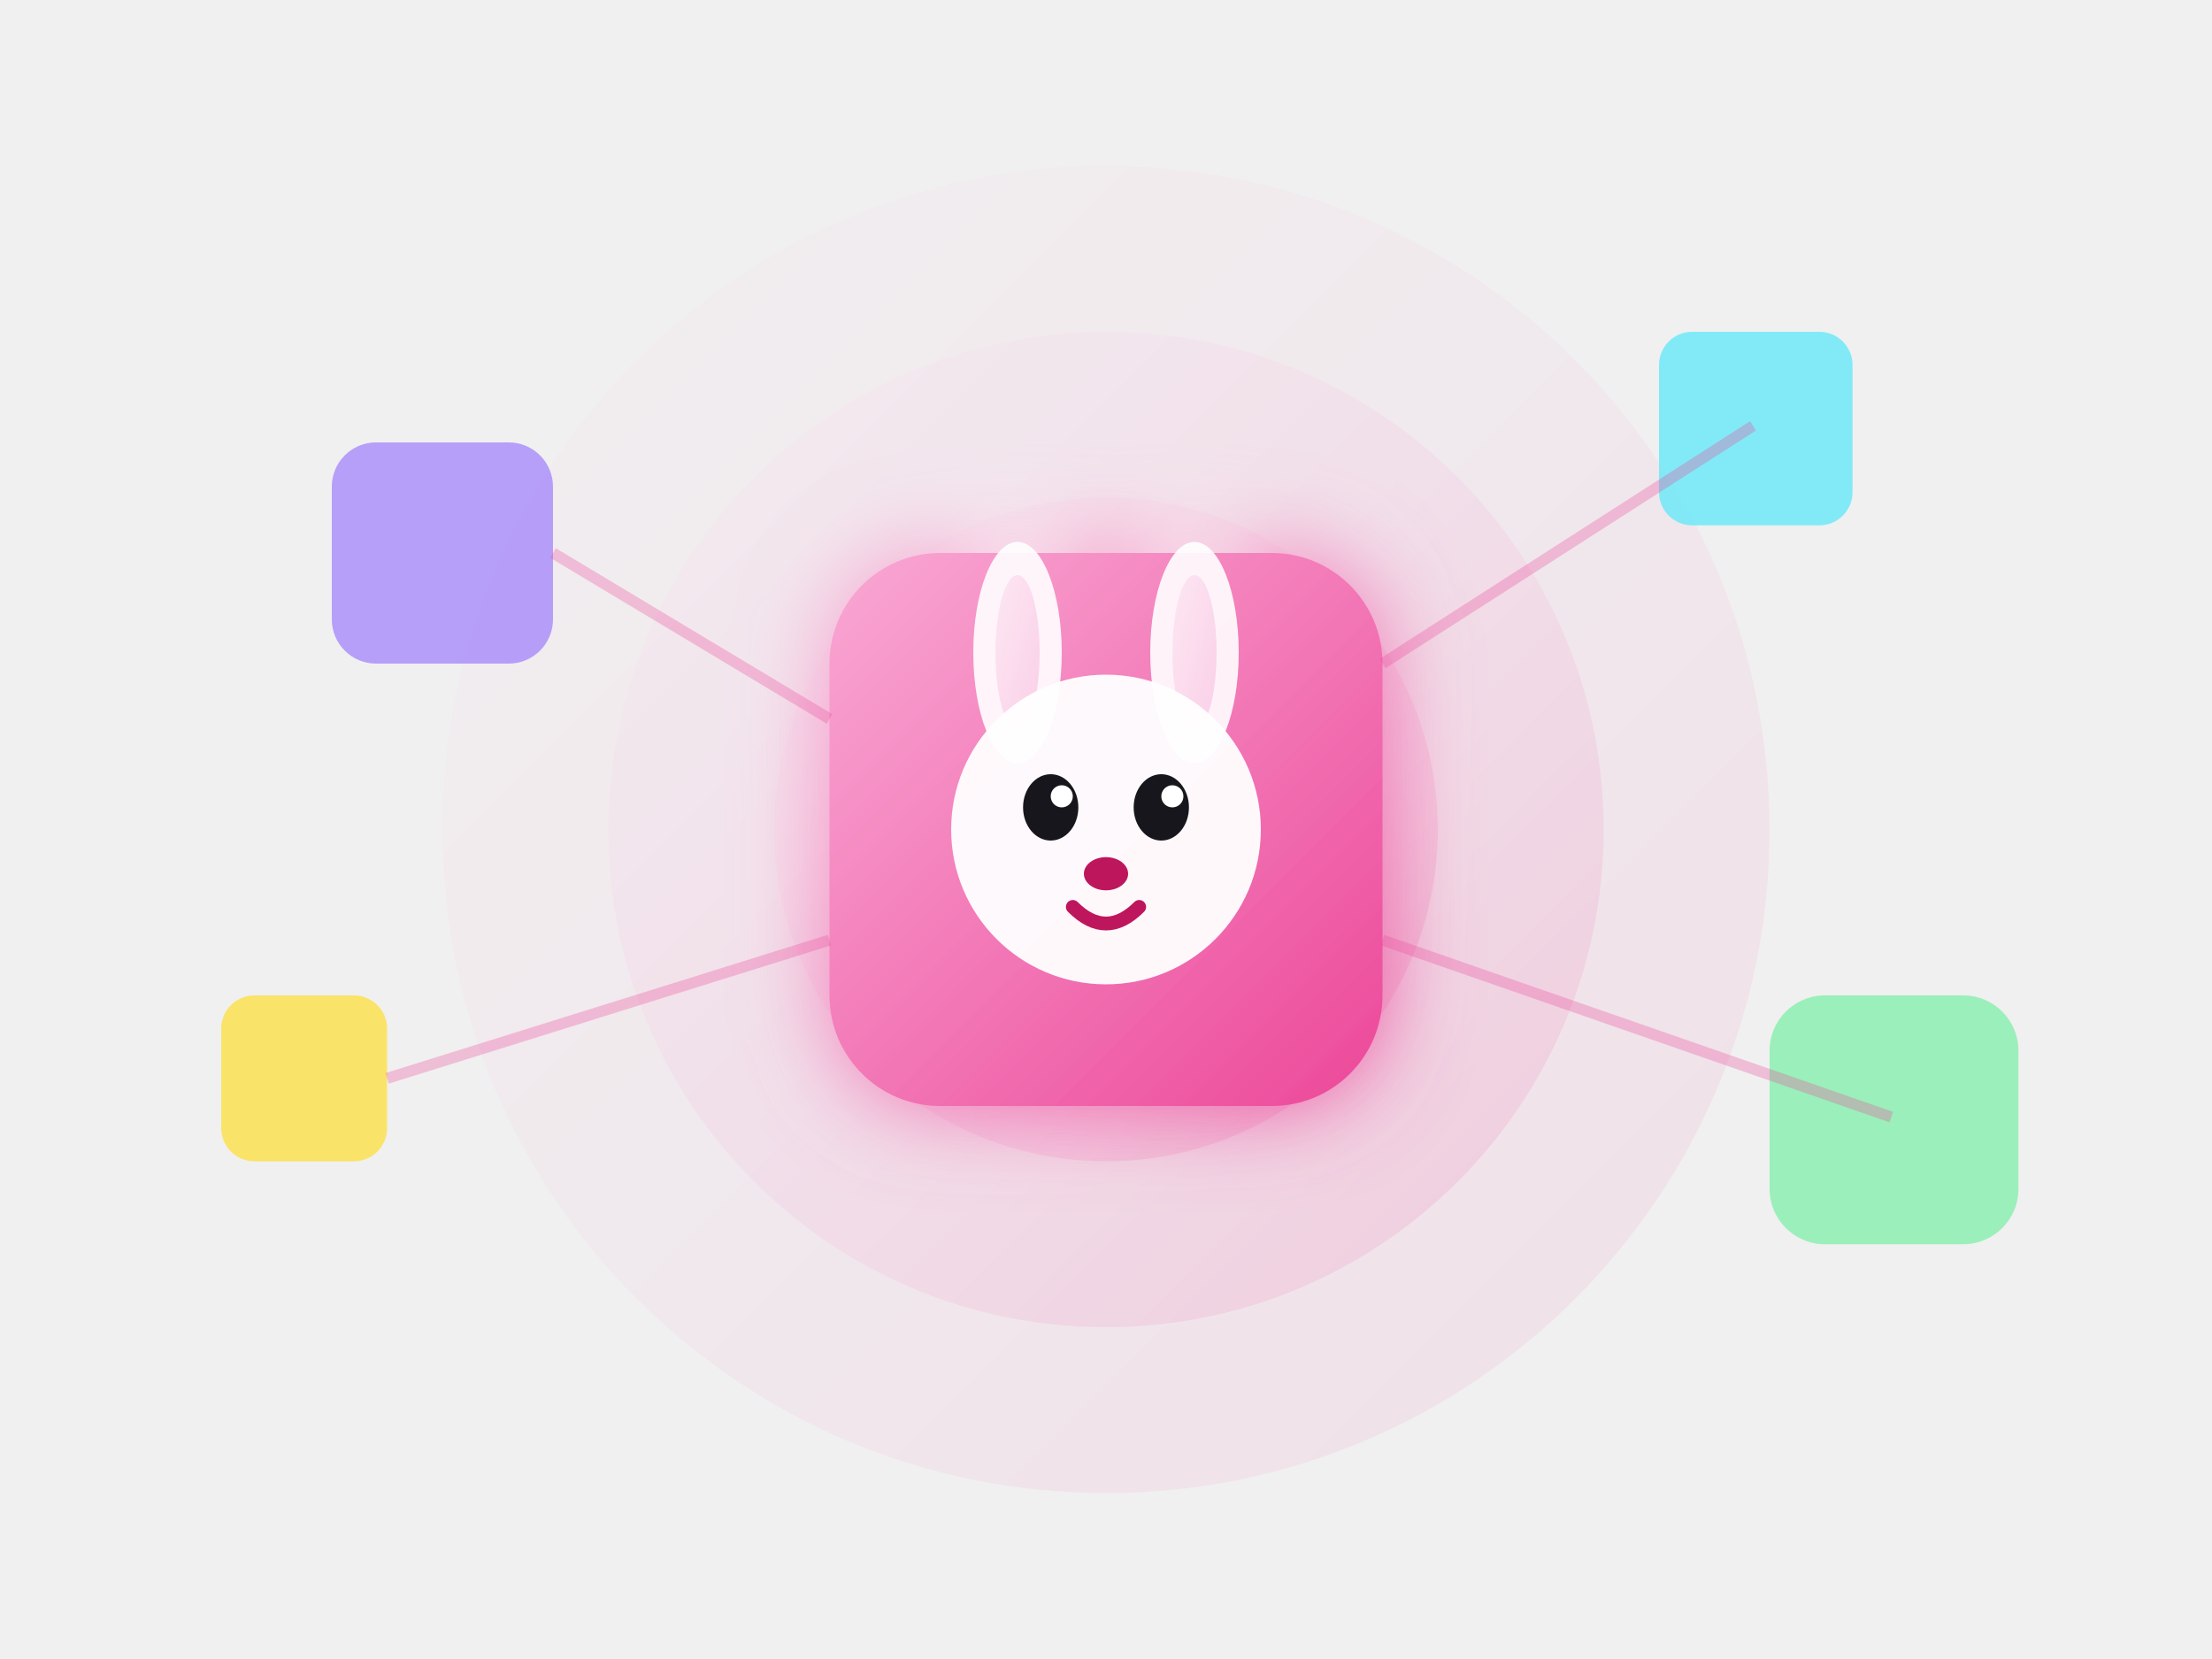
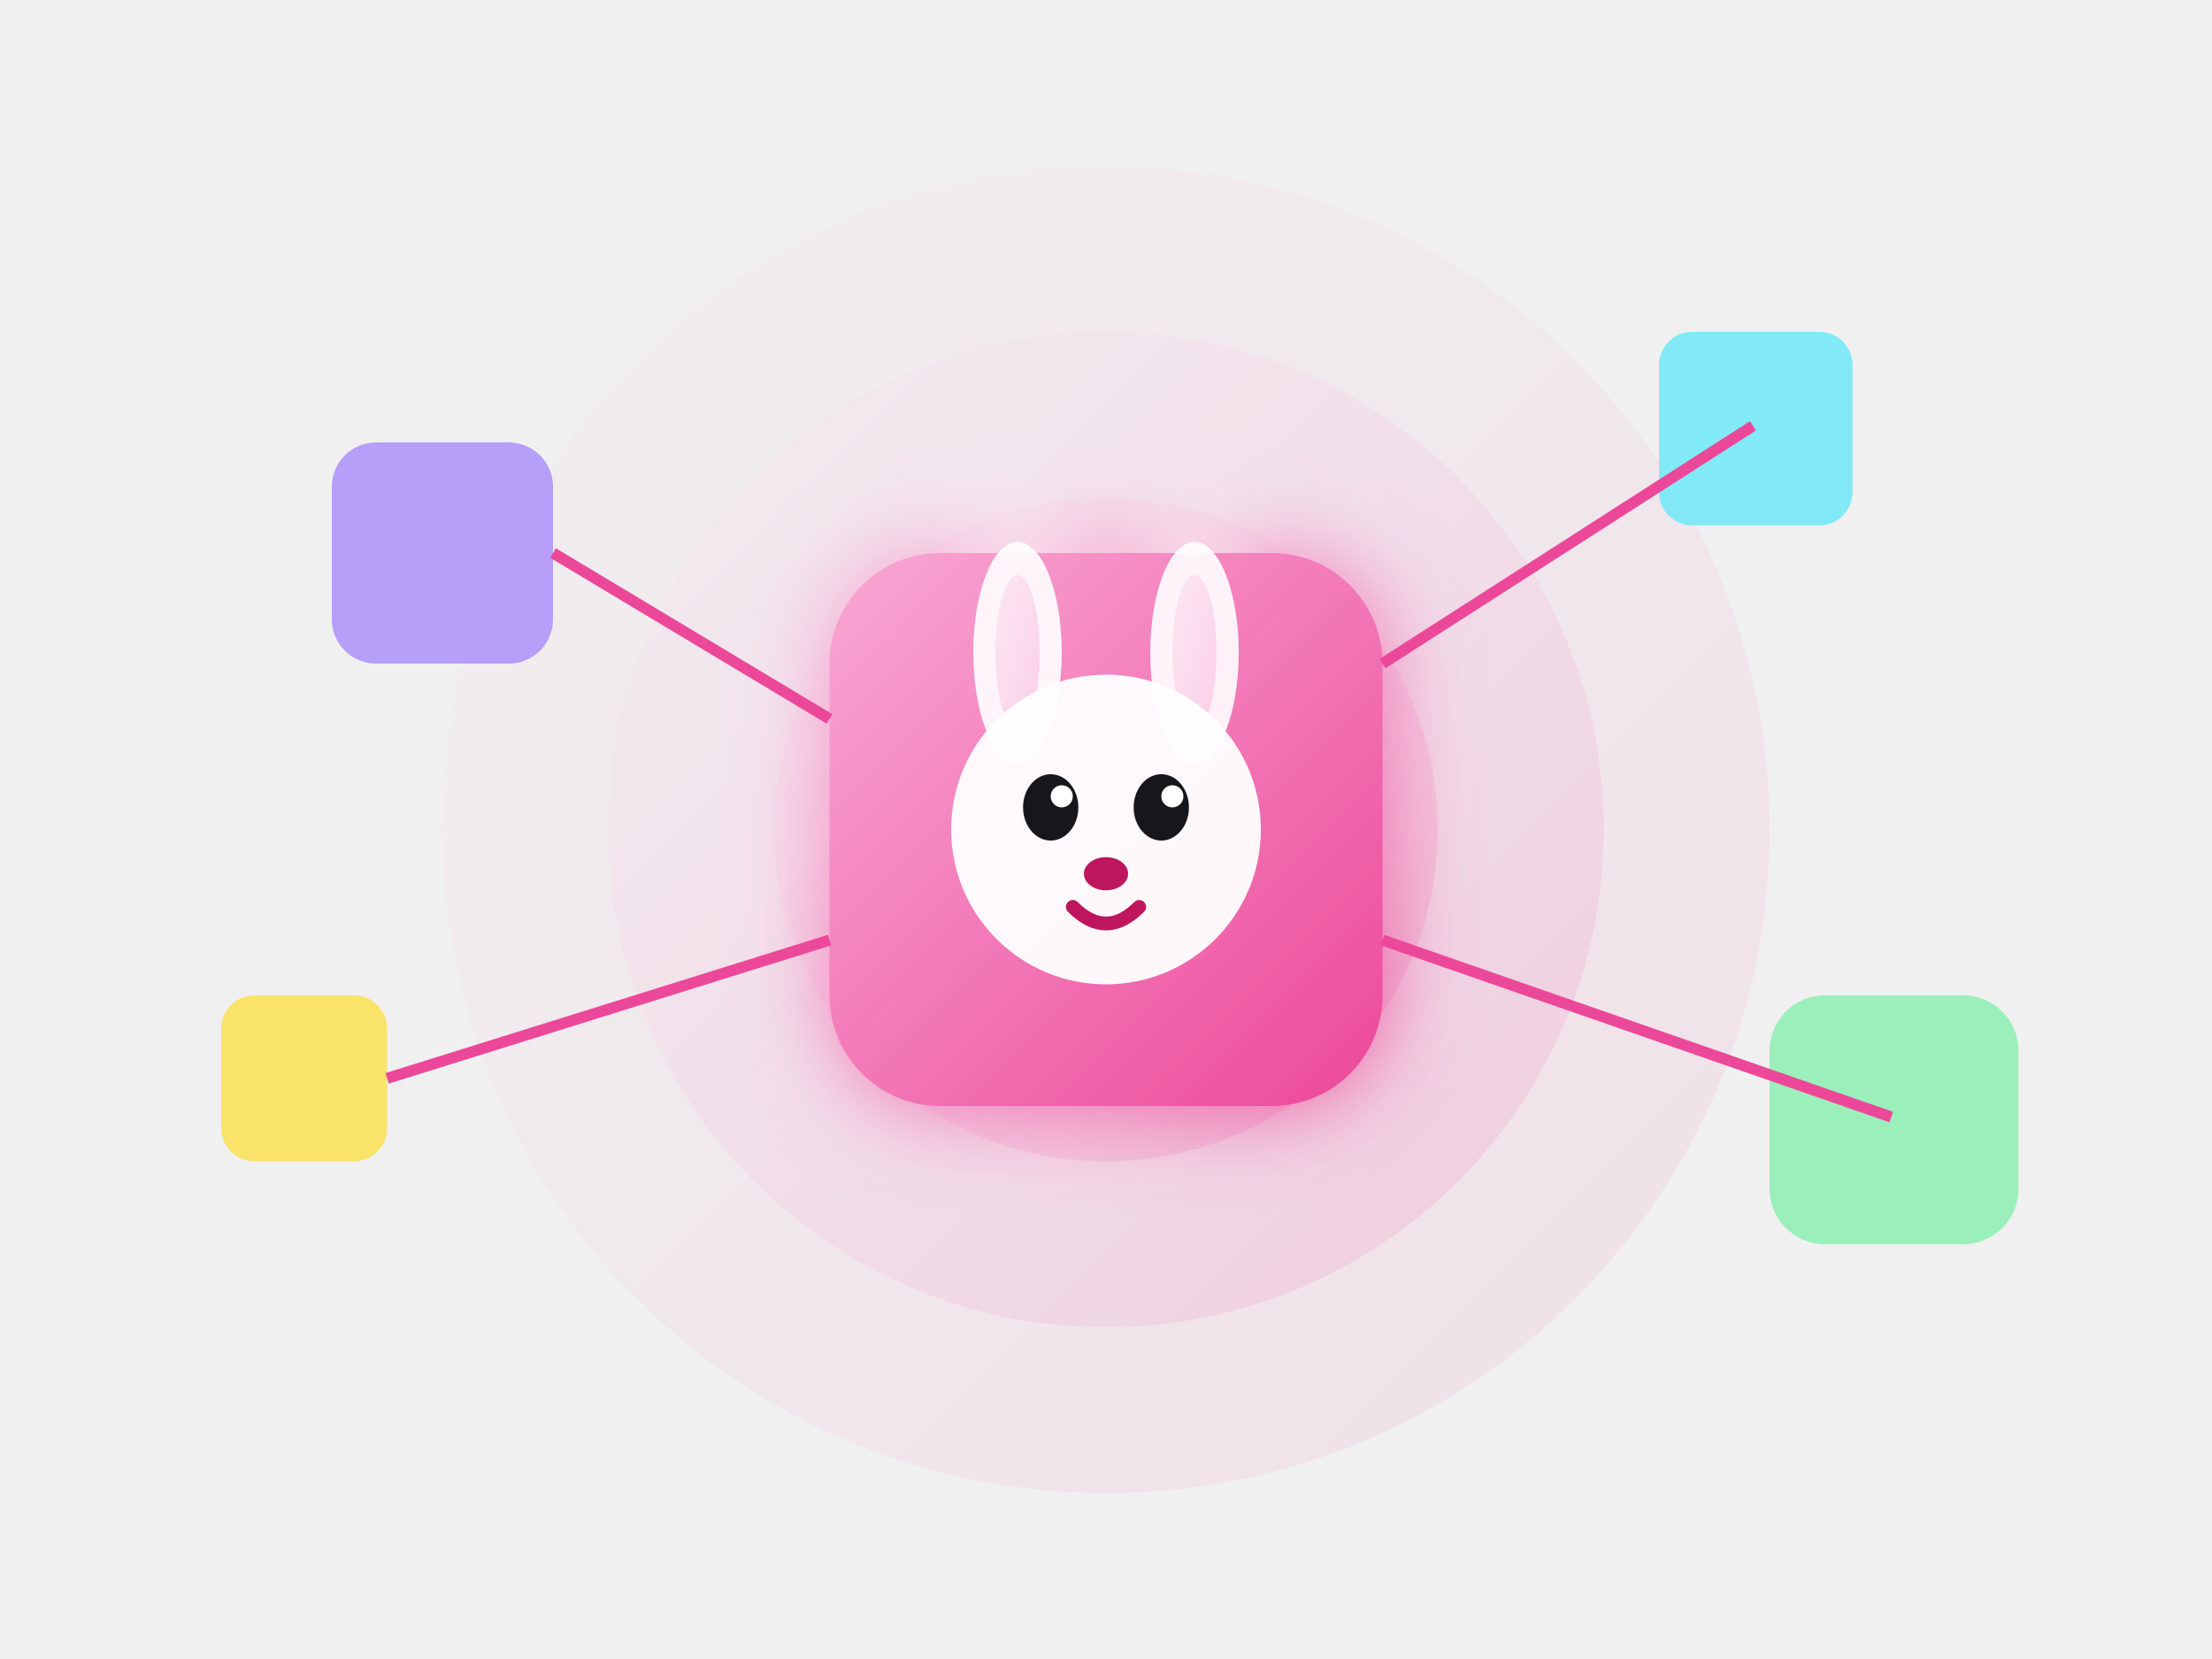
<svg xmlns="http://www.w3.org/2000/svg" viewBox="0 0 400 300" fill="none">
  <defs>
    <linearGradient id="heroGrad" x1="0%" y1="0%" x2="100%" y2="100%">
      <stop offset="0%" style="stop-color:#fce7f3" />
      <stop offset="50%" style="stop-color:#f9a8d4" />
      <stop offset="100%" style="stop-color:#ec4899" />
    </linearGradient>
    <linearGradient id="accentGrad" x1="0%" y1="0%" x2="100%" y2="100%">
      <stop offset="0%" style="stop-color:#f9a8d4" />
      <stop offset="100%" style="stop-color:#ec4899" />
    </linearGradient>
    <linearGradient id="bunnyInner" x1="0%" y1="0%" x2="100%" y2="100%">
      <stop offset="0%" style="stop-color:#fce7f3" />
      <stop offset="100%" style="stop-color:#fbcfe8" />
    </linearGradient>
    <filter id="glow" x="-50%" y="-50%" width="200%" height="200%">
      <feGaussianBlur stdDeviation="8" result="blur" />
      <feComposite in="SourceGraphic" in2="blur" operator="over" />
    </filter>
  </defs>
-   <circle cx="200" cy="150" r="120" fill="url(#heroGrad)" opacity="0.1" />
-   <circle cx="200" cy="150" r="90" fill="url(#heroGrad)" opacity="0.15" />
-   <circle cx="200" cy="150" r="60" fill="url(#heroGrad)" opacity="0.2" />
+   <style>
+     @keyframes pulse1 {
+       0%, 100% { opacity: 0.1; transform: scale(1); }
+       50% { opacity: 0.18; transform: scale(1.05); }
+     }
+     @keyframes pulse2 {
+       0%, 100% { opacity: 0.15; transform: scale(1); }
+       50% { opacity: 0.25; transform: scale(1.08); }
+     }
+     @keyframes pulse3 {
+       0%, 100% { opacity: 0.2; transform: scale(1); }
+       50% { opacity: 0.35; transform: scale(1.1); }
+     }
+     @keyframes float1 {
+       0%, 100% { transform: translate(0, 0) rotate(0deg); }
+       25% { transform: translate(5px, -8px) rotate(5deg); }
+       50% { transform: translate(0, -12px) rotate(0deg); }
+       75% { transform: translate(-5px, -8px) rotate(-5deg); }
+     }
+     @keyframes float2 {
+       0%, 100% { transform: translate(0, 0) rotate(0deg); }
+       25% { transform: translate(-6px, -6px) rotate(-5deg); }
+       50% { transform: translate(0, -10px) rotate(0deg); }
+       75% { transform: translate(6px, -6px) rotate(5deg); }
+     }
+     @keyframes float3 {
+       0%, 100% { transform: translate(0, 0) rotate(0deg); }
+       25% { transform: translate(8px, -5px) rotate(8deg); }
+       50% { transform: translate(0, -8px) rotate(0deg); }
+       75% { transform: translate(-8px, -5px) rotate(-8deg); }
+     }
+     @keyframes float4 {
+       0%, 100% { transform: translate(0, 0) rotate(0deg); }
+       25% { transform: translate(-4px, -10px) rotate(-8deg); }
+       50% { transform: translate(0, -15px) rotate(0deg); }
+       75% { transform: translate(4px, -10px) rotate(8deg); }
+     }
+     @keyframes bunnyBounce {
+       0%, 100% { transform: translate(200px, 150px) scale(1); }
+       50% { transform: translate(200px, 147px) scale(1.02); }
+     }
+     @keyframes linePulse {
+       0%, 100% { opacity: 0.3; stroke-width: 2; }
+       50% { opacity: 0.6; stroke-width: 2.5; }
+     }
+     @keyframes speedLine {
+       0% { stroke-dashoffset: 60; opacity: 0.2; }
+       50% { opacity: 0.6; }
+       100% { stroke-dashoffset: -60; opacity: 0.2; }
+     }
+     .circle1 { animation: pulse1 3s ease-in-out infinite; transform-origin: 200px 150px; }
+     .circle2 { animation: pulse2 3s ease-in-out infinite 0.3s; transform-origin: 200px 150px; }
+     .circle3 { animation: pulse3 3s ease-in-out infinite 0.6s; transform-origin: 200px 150px; }
+     .job1 { animation: float1 4s ease-in-out infinite; }
+     .job2 { animation: float2 3.5s ease-in-out infinite 0.5s; }
+     .job3 { animation: float3 4.5s ease-in-out infinite 1s; }
+     .job4 { animation: float4 3.8s ease-in-out infinite 0.8s; }
+     .bunny { animation: bunnyBounce 2s ease-in-out infinite; transform-origin: 0 0; }
+     .conn-line { animation: linePulse 2s ease-in-out infinite; }
+     .speed-line { stroke-dasharray: 30 30; animation: speedLine 1.5s linear infinite; }
+   </style>
+   <circle class="circle1" cx="200" cy="150" r="120" fill="url(#heroGrad)" opacity="0.1" />
+   <circle class="circle2" cx="200" cy="150" r="90" fill="url(#heroGrad)" opacity="0.15" />
+   <circle class="circle3" cx="200" cy="150" r="60" fill="url(#heroGrad)" opacity="0.2" />
  <g filter="url(#glow)">
    <rect x="150" y="100" width="100" height="100" rx="20" fill="url(#accentGrad)" />
-     <g transform="translate(200, 150)">
+     <g class="bunny" transform="translate(200, 150)">
      <ellipse cx="-16" cy="-32" rx="8" ry="20" fill="white" opacity="0.9" />
      <ellipse cx="-16" cy="-32" rx="4" ry="14" fill="url(#bunnyInner)" />
      <ellipse cx="16" cy="-32" rx="8" ry="20" fill="white" opacity="0.9" />
      <ellipse cx="16" cy="-32" rx="4" ry="14" fill="url(#bunnyInner)" />
      <circle cx="0" cy="0" r="28" fill="white" opacity="0.95" />
      <ellipse cx="-10" cy="-4" rx="5" ry="6" fill="#18181b" />
      <ellipse cx="10" cy="-4" rx="5" ry="6" fill="#18181b" />
      <circle cx="-8" cy="-6" r="2" fill="white" />
      <circle cx="12" cy="-6" r="2" fill="white" />
      <ellipse cx="0" cy="8" rx="4" ry="3" fill="#be185d" />
      <path d="M -6 14 Q 0 20 6 14" stroke="#be185d" stroke-width="2.5" fill="none" stroke-linecap="round" />
    </g>
  </g>
  <g opacity="0.8">
-     <rect x="60" y="80" width="40" height="40" rx="8" fill="#a78bfa" />
-     <rect x="300" y="60" width="35" height="35" rx="6" fill="#67e8f9" />
-     <rect x="320" y="180" width="45" height="45" rx="10" fill="#86efac" />
-     <rect x="40" y="180" width="30" height="30" rx="6" fill="#fde047" />
+     <rect class="job1" x="60" y="80" width="40" height="40" rx="8" fill="#a78bfa" />
+     <rect class="job2" x="300" y="60" width="35" height="35" rx="6" fill="#67e8f9" />
+     <rect class="job3" x="320" y="180" width="45" height="45" rx="10" fill="#86efac" />
+     <rect class="job4" x="40" y="180" width="30" height="30" rx="6" fill="#fde047" />
  </g>
-   <g stroke="#ec4899" stroke-width="2" opacity="0.3">
+   <g stroke="#ec4899" stroke-width="2" class="conn-line">
    <line x1="100" y1="100" x2="150" y2="130" />
    <line x1="317" y1="77" x2="250" y2="120" />
    <line x1="342" y1="202" x2="250" y2="170" />
    <line x1="70" y1="195" x2="150" y2="170" />
  </g>
-   <g stroke="url(#accentGrad)" stroke-width="3" stroke-linecap="round" opacity="0.4">
-     <line x1="100" y1="250" x2="140" y2="250" />
-     <line x1="120" y1="260" x2="180" y2="260" />
-     <line x1="90" y1="270" x2="160" y2="270" />
+   <g stroke="url(#accentGrad)" stroke-width="3" stroke-linecap="round">
+     <line class="speed-line" x1="100" y1="250" x2="140" y2="250" />
+     <line class="speed-line" x1="120" y1="260" x2="180" y2="260" style="animation-delay: 0.2s" />
+     <line class="speed-line" x1="90" y1="270" x2="160" y2="270" style="animation-delay: 0.4s" />
  </g>
</svg>
